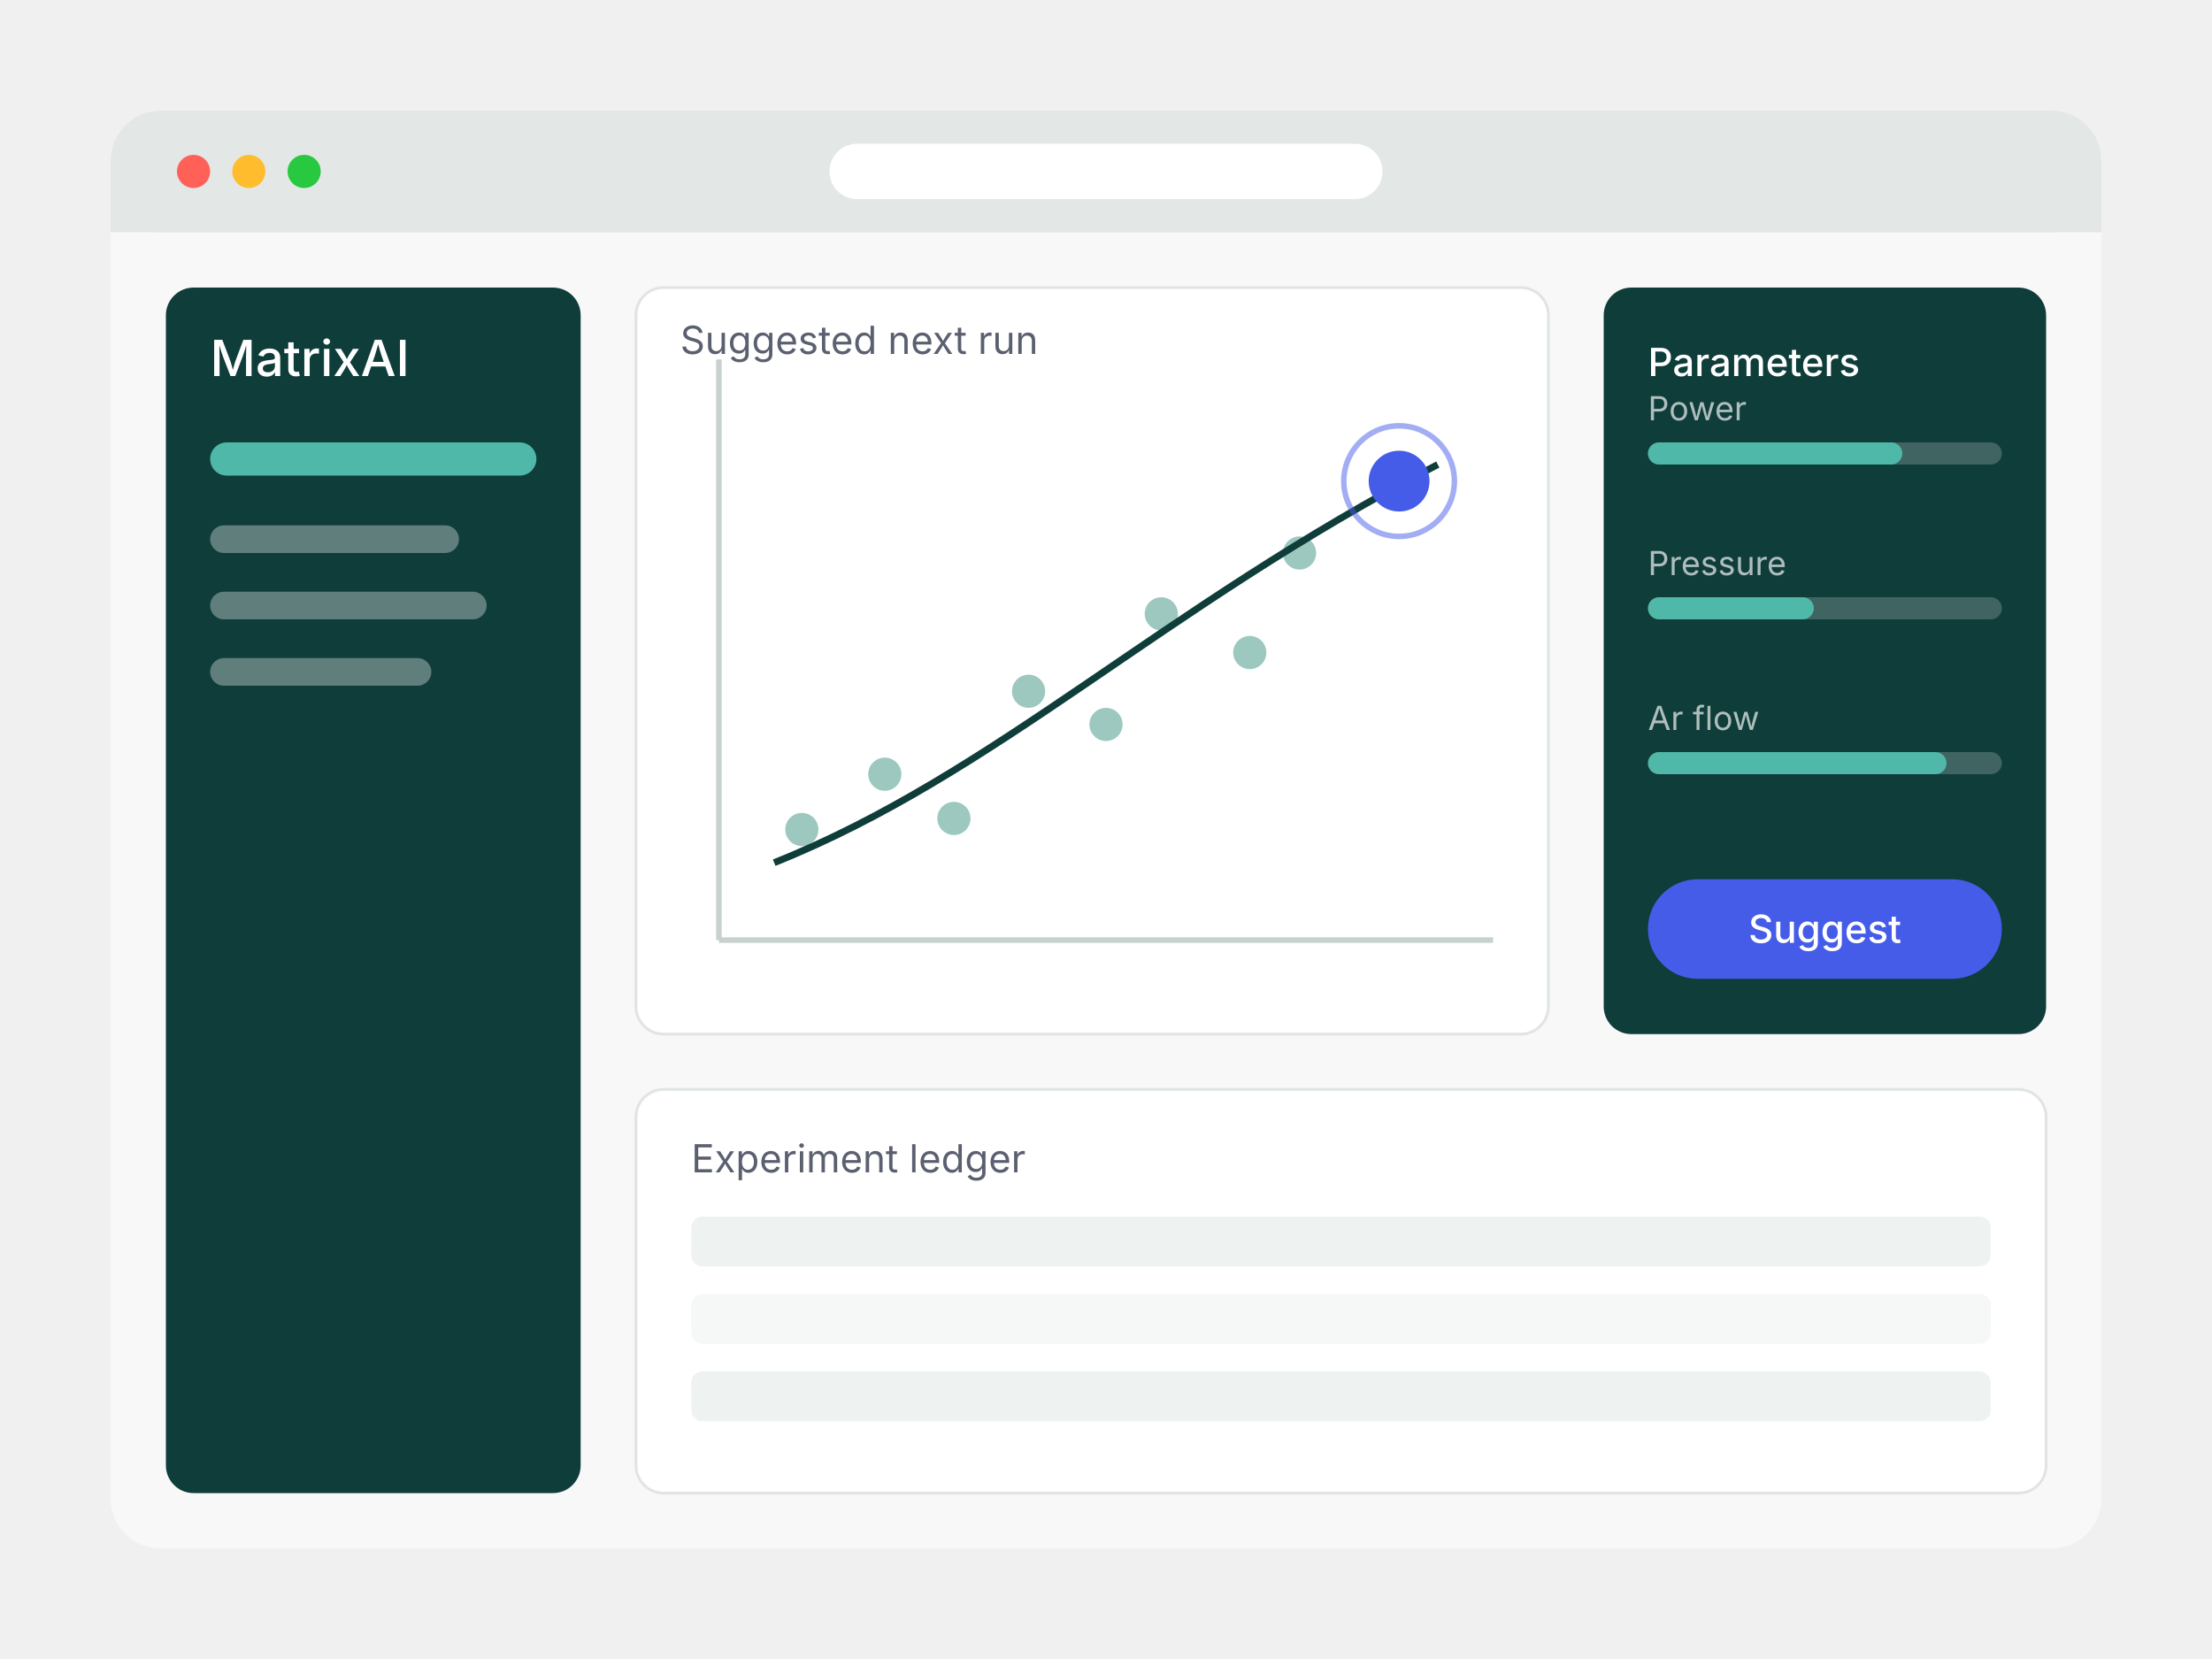
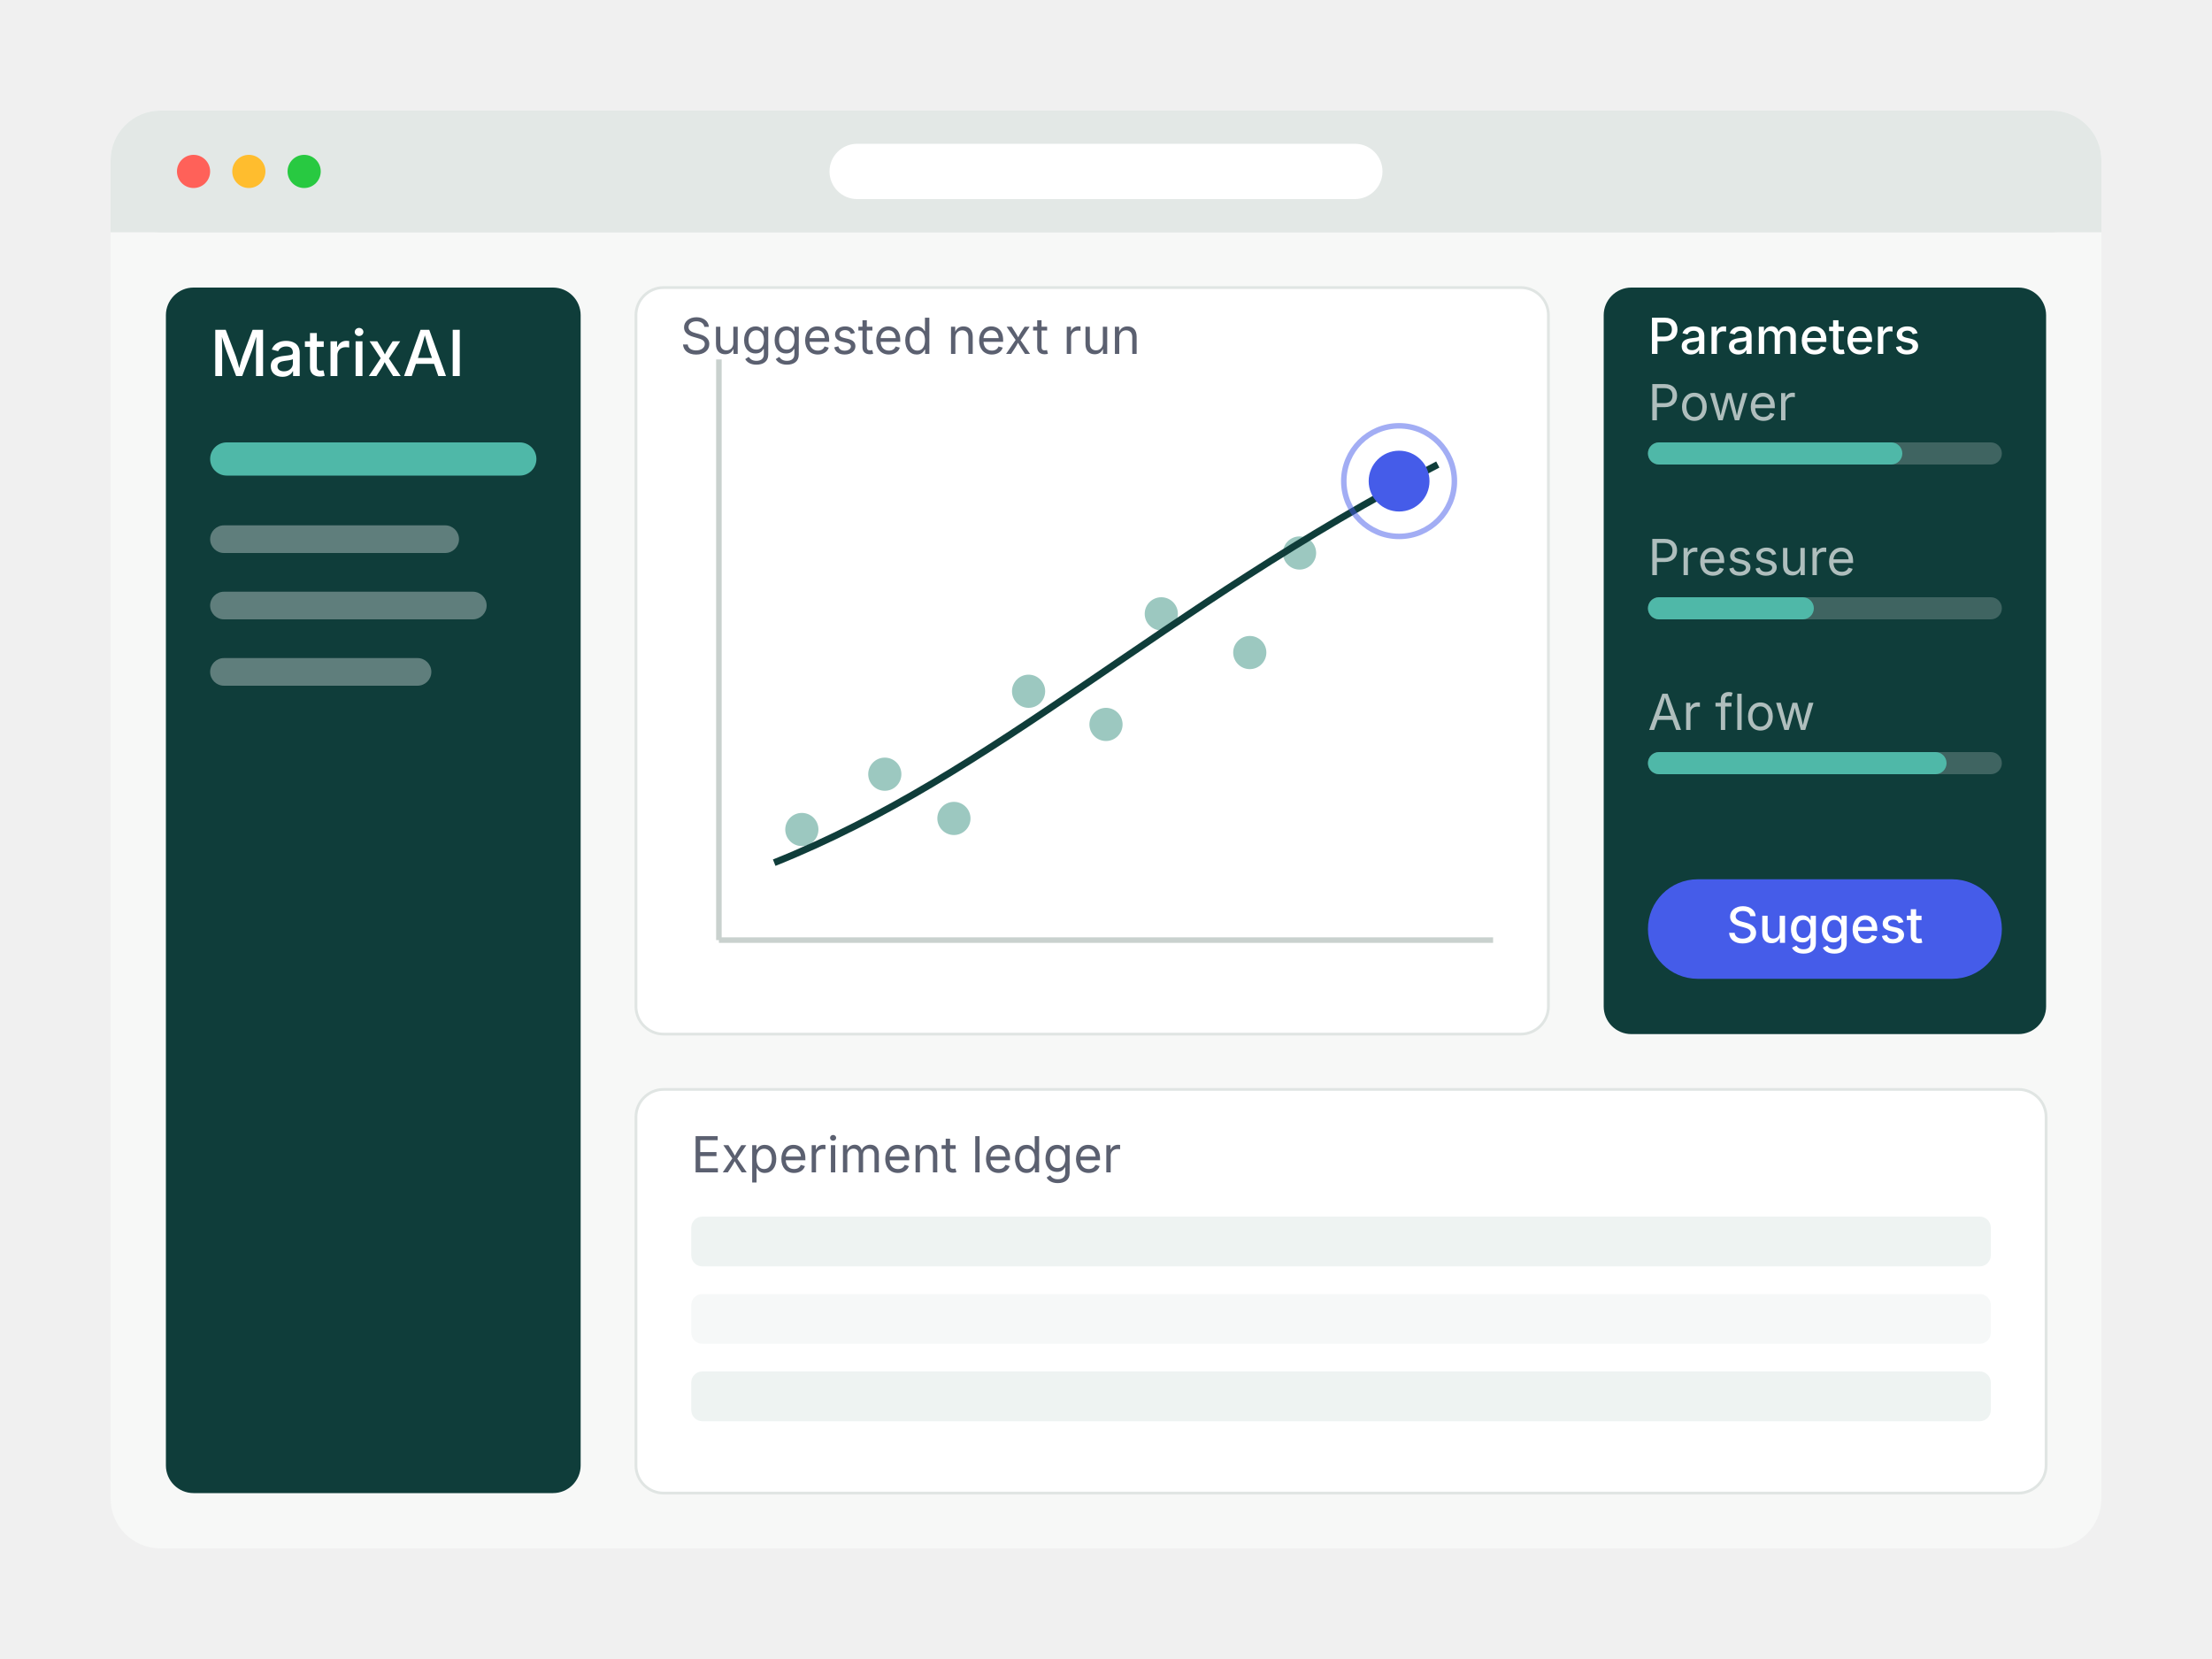
<svg xmlns="http://www.w3.org/2000/svg" viewBox="0 0 800 600" width="800" height="600" font-family="Inter, Helvetica Neue, Arial, sans-serif">
  <rect x="40" y="40" width="720" height="520" rx="18" fill="#f7f8f7" />
  <rect x="40" y="40" width="720" height="44" rx="18" fill="#e3e8e6" />
  <rect x="40" y="66" width="720" height="18" fill="#e3e8e6" />
  <circle cx="70" cy="62" r="6" fill="#ff6159" />
  <circle cx="90" cy="62" r="6" fill="#ffbd2e" />
  <circle cx="110" cy="62" r="6" fill="#28c941" />
  <rect x="300" y="52" width="200" height="20" rx="10" fill="#fff" />
  <rect x="60" y="104" width="150" height="436" rx="10" fill="#0f3d3a" />
  <rect x="76" y="160" width="118" height="12" rx="6" fill="#4fb8a8" />
  <rect x="76" y="190" width="90" height="10" rx="5" fill="#ffffff55" />
  <rect x="76" y="214" width="100" height="10" rx="5" fill="#ffffff55" />
  <rect x="76" y="238" width="80" height="10" rx="5" fill="#ffffff55" />
  <rect x="230" y="104" width="330" height="270" rx="10" fill="#fff" stroke="#e0e5e3" />
  <path d="M260 340 H540 M260 340 V130" stroke="#c9d1ce" stroke-width="2" />
  <g fill="#9cc8c0">
    <circle cx="290" cy="300" r="6" />
    <circle cx="320" cy="280" r="6" />
    <circle cx="345" cy="296" r="6" />
    <circle cx="372" cy="250" r="6" />
    <circle cx="400" cy="262" r="6" />
    <circle cx="420" cy="222" r="6" />
    <circle cx="452" cy="236" r="6" />
    <circle cx="470" cy="200" r="6" />
  </g>
  <path d="M280 312 C360 280 420 220 520 168" stroke="#0f3d3a" stroke-width="2.5" fill="none" />
  <circle cx="506" cy="174" r="11" fill="#455ce9" />
  <circle cx="506" cy="174" r="20" fill="none" stroke="#455ce9" stroke-width="2" opacity=".5" />
  <rect x="580" y="104" width="160" height="270" rx="10" fill="#0f3d3a" />
  <rect x="596" y="160" width="128" height="8" rx="4" fill="#ffffff33" />
  <rect x="596" y="160" width="92" height="8" rx="4" fill="#4fb8a8" />
  <rect x="596" y="216" width="128" height="8" rx="4" fill="#ffffff33" />
  <rect x="596" y="216" width="60" height="8" rx="4" fill="#4fb8a8" />
  <rect x="596" y="272" width="128" height="8" rx="4" fill="#ffffff33" />
  <rect x="596" y="272" width="108" height="8" rx="4" fill="#4fb8a8" />
  <rect x="596" y="318" width="128" height="36" rx="18" fill="#455ce9" />
  <rect x="230" y="394" width="510" height="146" rx="10" fill="#fff" stroke="#e0e5e3" />
-   <text x="76" y="136" font-size="18" fill="#fff" text-anchor="start" font-weight="500" opacity="1">MatrixAI</text>
-   <text x="246" y="128" font-size="14" fill="#5b6070" text-anchor="start" font-weight="400" opacity="1">Suggested next run</text>
-   <text x="596" y="136" font-size="14" fill="#fff" text-anchor="start" font-weight="500" opacity="1">Parameters</text>
-   <text x="596" y="152" font-size="12" fill="#ffffffaa" text-anchor="start" font-weight="400" opacity="1">Power</text>
-   <text x="596" y="208" font-size="12" fill="#ffffffaa" text-anchor="start" font-weight="400" opacity="1">Pressure</text>
-   <text x="596" y="264" font-size="12" fill="#ffffffaa" text-anchor="start" font-weight="400" opacity="1">Ar flow</text>
-   <text x="660" y="341" font-size="14" fill="#fff" text-anchor="middle" font-weight="500" opacity="1">Suggest</text>
-   <text x="250" y="424" font-size="14" fill="#5b6070" text-anchor="start" font-weight="400" opacity="1">Experiment ledger</text>
+   <text x="76" y="136" font-size="23" fill="#fff" text-anchor="start" font-weight="500" opacity="1">MatrixAI</text>
+   <text x="246" y="128" font-size="18" fill="#5b6070" text-anchor="start" font-weight="400" opacity="1">Suggested next run</text>
+   <text x="596" y="128" font-size="18" fill="#fff" text-anchor="start" font-weight="500" opacity="1">Parameters</text>
+   <text x="596" y="152" font-size="18" fill="#ffffffaa" text-anchor="start" font-weight="400" opacity="1">Power</text>
+   <text x="596" y="208" font-size="18" fill="#ffffffaa" text-anchor="start" font-weight="400" opacity="1">Pressure</text>
+   <text x="596" y="264" font-size="18" fill="#ffffffaa" text-anchor="start" font-weight="400" opacity="1">Ar flow</text>
+   <text x="660" y="341" font-size="18" fill="#fff" text-anchor="middle" font-weight="500" opacity="1">Suggest</text>
+   <text x="250" y="424" font-size="18" fill="#5b6070" text-anchor="start" font-weight="400" opacity="1">Experiment ledger</text>
  <rect x="250" y="440" width="470" height="18" rx="4" fill="#eef3f2" />
  <rect x="250" y="468" width="470" height="18" rx="4" fill="#f6f8f8" />
  <rect x="250" y="496" width="470" height="18" rx="4" fill="#eef3f2" />
</svg>
